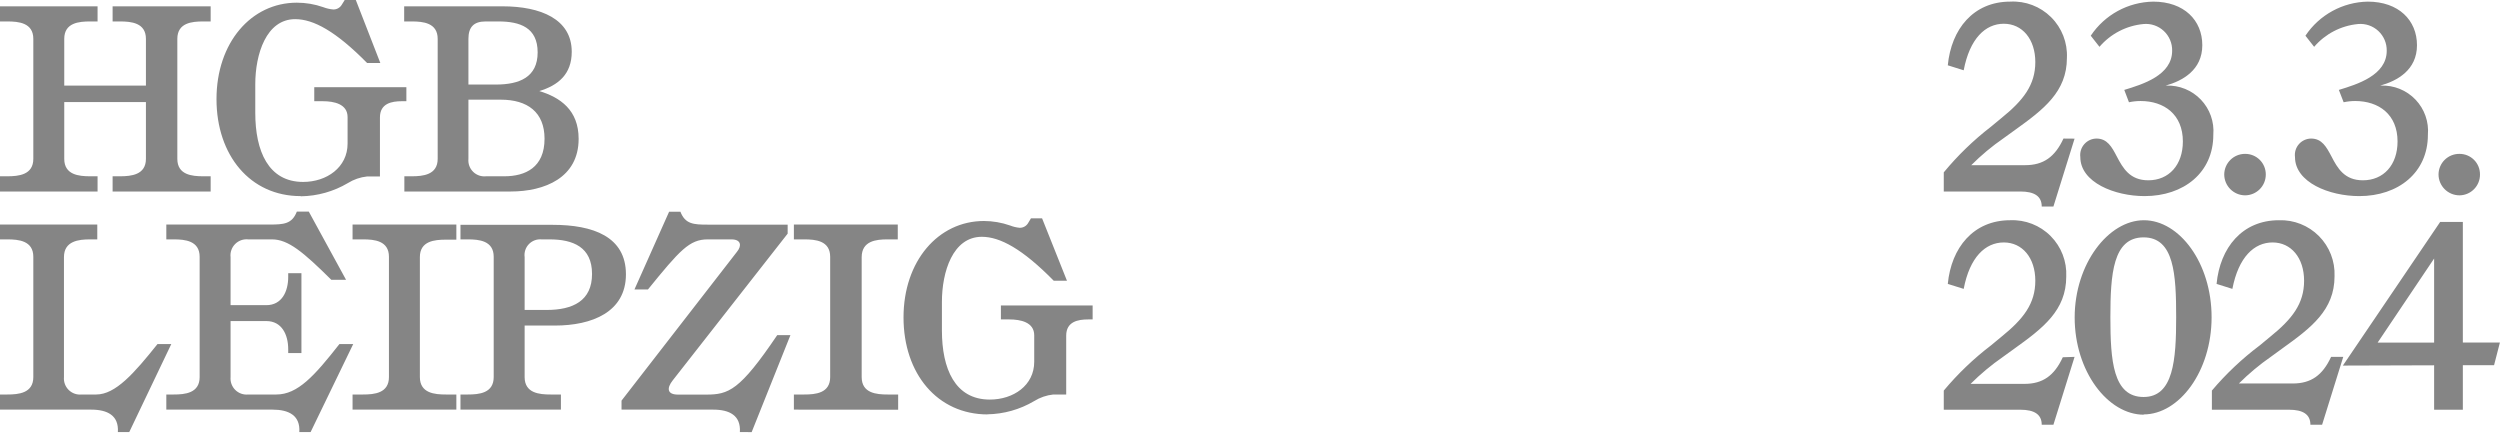
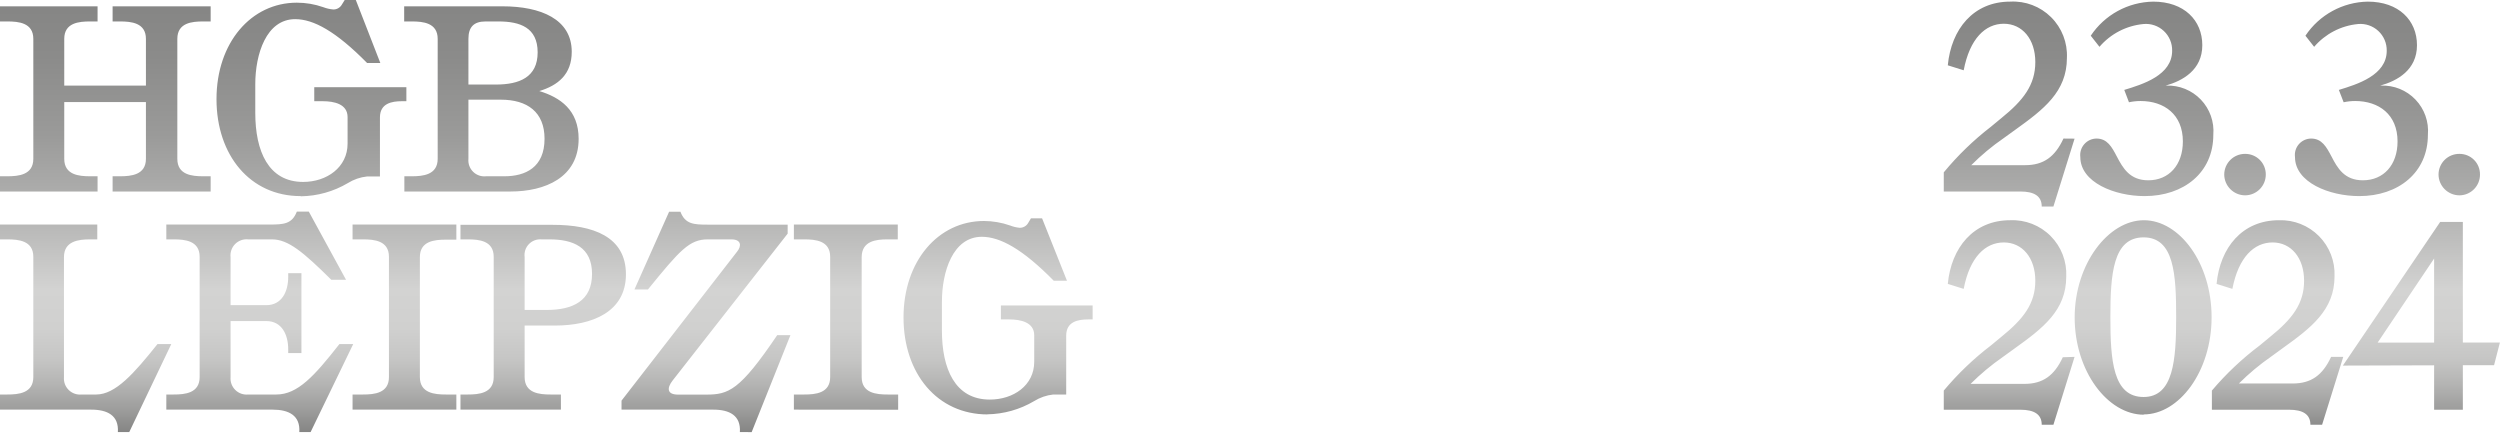
<svg xmlns="http://www.w3.org/2000/svg" id="Ebene_1" data-name="Ebene 1" viewBox="0 0 261.09 45.12">
  <defs>
-     <style>.cls-1{fill:#858585;}</style>
+     <style>.cls-1{fill:url(#Unbenannter_Verlauf_57);}</style>
+     <linearGradient id="Unbenannter_Verlauf_57" x1="130.54" y1="45.12" x2="130.54" gradientUnits="userSpaceOnUse">
+       <stop offset="0" stop-color="#858584" />
+       <stop offset="0.05" stop-color="#9c9c9b" />
+       <stop offset="0.11" stop-color="#b4b4b3" />
+       <stop offset="0.17" stop-color="#c6c6c5" />
+       <stop offset="0.24" stop-color="#d0d0cf" />
+       <stop offset="0.33" stop-color="#d3d3d2" />
+       <stop offset="0.5" stop-color="#b4b4b3" />
+       <stop offset="0.69" stop-color="#9a9a99" />
+       <stop offset="0.87" stop-color="#8b8b8a" />
+       <stop offset="1" stop-color="#858584" />
+     </linearGradient>
  </defs>
-   <path class="cls-1" d="M103.1,43.27A9.91,9.91,0,0,0,108,41.89a4.73,4.73,0,0,1,2-.69h1.35V35.05c0-1.47,1.24-1.69,2.29-1.69h.47V31.9h-9.58v1.46h.88c1.16,0,2.6.28,2.6,1.66v2.76c0,2.48-2.18,3.95-4.64,3.95-3.64,0-5-3.23-5-7.21v-3c0-3.12,1.13-6.79,4.17-6.79,1.9,0,4.25,1.27,7.51,4.59h1.38l-2.6-6.52h-1.16l-.3.5a1,1,0,0,1-.88.49,3.69,3.69,0,0,1-1-.24,8.35,8.35,0,0,0-2.73-.47c-4.78,0-8.4,4.19-8.4,10.07s3.54,10.13,8.78,10.13m-9.34-.49V41.2h-1.1c-1.16,0-2.71-.13-2.71-1.82V26.85C90,25.16,91.5,25,92.66,25h1.1V23.45H82.91V25H84c1.16,0,2.7.13,2.7,1.82V39.38c0,1.69-1.54,1.82-2.7,1.82H82.91v1.58Zm-15.3,2.34L82.55,35H81.17c-3.92,5.8-5.08,6.21-7.43,6.21H70.81c-1.13,0-1.21-.66-.55-1.49l12-15.32v-.94H73.91c-1.47,0-2.35-.05-2.85-1.35H69.88l-3.62,8.12h1.41C71,26.13,72,25,73.91,25h2.48c1,0,1.1.66.58,1.29L64.91,41.84v.94h9.58c1.68,0,2.89.6,2.78,2.34ZM54.79,26.85A1.64,1.64,0,0,1,56.56,25h.83c2.46,0,4.44.8,4.44,3.61s-2,3.76-4.74,3.76h-2.3ZM57.94,34c3.89,0,7.43-1.41,7.43-5.35s-3.43-5.17-7.65-5.17H48.09V25h.77c1.16,0,2.7.13,2.7,1.82V39.38c0,1.69-1.54,1.82-2.7,1.82h-.77v1.58H58.58V41.2H57.5c-1.16,0-2.71-.13-2.71-1.82V34ZM47.66,42.78V41.2h-1.1c-1.16,0-2.71-.13-2.71-1.82V26.85c0-1.69,1.55-1.82,2.71-1.82h1.1V23.45H36.82V25h1.1c1.16,0,2.7.13,2.7,1.82V39.38c0,1.69-1.54,1.82-2.7,1.82h-1.1v1.58ZM35.45,35.93c-2.62,3.34-4.36,5.27-6.59,5.27H25.93a1.68,1.68,0,0,1-1.85-1.82V33.53h3.73c1.63,0,2.29,1.43,2.29,2.95v.39h1.38V28.53H30.1v.39c0,1.52-.66,2.95-2.29,2.95H24.08v-5A1.68,1.68,0,0,1,25.93,25h2.48c1.69,0,3.26,1.32,6.19,4.22h1.54L32.25,22.1H31c-.5,1.3-1.38,1.35-2.85,1.35H17.37V25h.78c1.15,0,2.7.13,2.7,1.82V39.38c0,1.69-1.55,1.82-2.7,1.82h-.78v1.58h11.1c1.68,0,2.9.6,2.79,2.34h1.18l4.45-9.19Zm-19,0C14,39,12.06,41.2,10.05,41.2H8.53a1.68,1.68,0,0,1-1.85-1.82V26.85C6.68,25.16,8.23,25,9.39,25h.77V23.45H0V25H.77c1.16,0,2.71.13,2.71,1.82V39.38c0,1.69-1.55,1.82-2.71,1.82H0v1.58H9.52c1.69,0,2.9.6,2.79,2.34H13.5l4.39-9.19Z" />
-   <path class="cls-1" d="M50.77,18.41a1.67,1.67,0,0,1-1.85-1.82V10.41h3.39c2.76,0,4.56,1.29,4.56,4.08,0,3-2,3.92-4.2,3.92ZM48.92,4.06c0-1.22.55-1.82,1.79-1.82h1.35c2.24,0,4.09.63,4.09,3.23s-1.91,3.36-4.36,3.36H48.92Zm7.37,5.46c2-.6,3.42-1.76,3.42-4.11C59.71,2,56.48.66,52.48.66H42.21V2.24H43c1.16,0,2.71.13,2.71,1.82V16.59c0,1.68-1.55,1.82-2.71,1.82h-.77V20H53.33c3.56,0,7.1-1.44,7.1-5.5,0-3-1.91-4.33-4.14-5m-24.87,11a9.9,9.9,0,0,0,4.91-1.38,4.73,4.73,0,0,1,2-.69h1.35V12.26c0-1.47,1.24-1.69,2.29-1.69h.47V9.11H32.82v1.46h.89c1.16,0,2.59.28,2.59,1.66V15c0,2.48-2.18,4-4.64,4-3.64,0-5-3.23-5-7.21v-3c0-3.12,1.14-6.79,4.17-6.79,1.91,0,4.25,1.27,7.51,4.58h1.38L37.16,0H36l-.31.5a1,1,0,0,1-.88.49A3.85,3.85,0,0,1,33.76.75,8.3,8.3,0,0,0,31,.28c-4.78,0-8.39,4.19-8.39,10.07s3.53,10.13,8.78,10.13M22,2.24V.66H11.76V2.24h.77c1.16,0,2.71.13,2.71,1.82V8.94H6.71V4.06c0-1.69,1.54-1.82,2.7-1.82h.78V.66H0V2.24H.77c1.16,0,2.71.13,2.71,1.82V16.59c0,1.68-1.55,1.82-2.71,1.82H0V20H10.19V18.41H9.41c-1.16,0-2.7-.14-2.7-1.82V10.66h8.53v5.93c0,1.68-1.55,1.82-2.71,1.82h-.77V20H22V18.41h-.78c-1.16,0-2.7-.14-2.7-1.82V4.06c0-1.69,1.54-1.82,2.7-1.82Z" />
-   <path class="cls-1" d="M254.21,27v8.78h-5.9Zm0,11.15v4.64h3V38.14h3.26l.61-2.37h-3.87V23.18h-2.37l-10.16,15Zm-10.76-.88c-.89,1.93-2.1,2.78-4,2.78h-5.63a24.71,24.71,0,0,1,3.37-2.81l1.18-.86c3-2.15,5.44-4,5.44-7.53A5.62,5.62,0,0,0,238,23c-3.83,0-6.15,2.87-6.51,6.65l1.65.52c.64-3.31,2.27-4.85,4.2-4.85s3.29,1.6,3.29,4-1.25,4-3.54,5.85l-1.1.91A30.72,30.72,0,0,0,231,40.79v2h8.06c1.46,0,2.23.49,2.23,1.57h1.22l2.21-7.09Zm-19.58,4.19c-3.2,0-3.47-3.81-3.47-8.33s.27-8.34,3.47-8.34,3.4,3.89,3.4,8.34-.28,8.33-3.4,8.33m0,1.82c3.7,0,7.1-4.47,7.1-10.15S227.6,23,223.9,23s-7.23,4.55-7.23,10.16,3.45,10.15,7.23,10.15m-8.47-6c-.89,1.93-2.1,2.78-4,2.78h-5.63a24.71,24.71,0,0,1,3.37-2.81l1.19-.86c3-2.15,5.43-4,5.43-7.53A5.62,5.62,0,0,0,209.93,23c-3.83,0-6.15,2.87-6.51,6.65l1.66.52c.63-3.31,2.26-4.85,4.19-4.85s3.29,1.6,3.29,4-1.25,4-3.54,5.85l-1.1.91A30.72,30.72,0,0,0,203,40.79v2H211c1.46,0,2.23.49,2.23,1.57h1.22l2.21-7.09Z" />
-   <path class="cls-1" d="M256.89,20.4A2.16,2.16,0,0,0,259,18.22a2.13,2.13,0,0,0-2.15-2.15,2.16,2.16,0,0,0-2.18,2.15,2.19,2.19,0,0,0,2.18,2.18M248.58,8.94c1.77-.49,3.84-1.62,3.84-4.22S250.51.17,247.28.17a8,8,0,0,0-6.51,3.56l.91,1.16a6.9,6.9,0,0,1,4.58-2.38,2.75,2.75,0,0,1,3,2.79c0,2.57-3.1,3.51-5,4.09l.5,1.29a5.61,5.61,0,0,1,1.21-.13c2.46,0,4.42,1.4,4.42,4.22,0,2.46-1.46,4.06-3.62,4.06-1.93,0-2.65-1.27-3.28-2.49-.53-1-1-1.87-2.13-1.87a1.71,1.71,0,0,0-1.68,1.93c0,2.65,3.59,4.08,6.71,4.08,4.08,0,7.17-2.45,7.17-6.4a4.74,4.74,0,0,0-4.91-5.14M234.47,20.4a2.17,2.17,0,0,0,2.16-2.18,2.14,2.14,0,0,0-2.16-2.15,2.17,2.17,0,0,0-2.18,2.15,2.19,2.19,0,0,0,2.18,2.18m-8.3-11.46c1.76-.49,3.83-1.62,3.83-4.22S228.1.17,224.87.17a8,8,0,0,0-6.52,3.56l.91,1.16a6.9,6.9,0,0,1,4.59-2.38,2.74,2.74,0,0,1,3,2.79c0,2.57-3.09,3.51-5,4.09l.49,1.29a5.71,5.71,0,0,1,1.22-.13c2.45,0,4.41,1.4,4.41,4.22,0,2.46-1.46,4.06-3.61,4.06-1.93,0-2.65-1.27-3.29-2.49-.52-1-1-1.87-2.12-1.87a1.72,1.72,0,0,0-1.69,1.93c0,2.65,3.59,4.08,6.71,4.08,4.09,0,7.18-2.45,7.18-6.4a4.75,4.75,0,0,0-4.91-5.14m-10.74,5.53c-.89,1.93-2.1,2.78-4,2.78h-5.63a24,24,0,0,1,3.37-2.81l1.19-.86c3-2.15,5.43-4,5.43-7.53A5.62,5.62,0,0,0,209.93.17c-3.83,0-6.15,2.87-6.51,6.65l1.66.52c.63-3.31,2.26-4.86,4.19-4.86s3.29,1.61,3.29,4-1.25,4-3.54,5.85l-1.1.91A30.72,30.72,0,0,0,203,18v2H211c1.46,0,2.23.49,2.23,1.57h1.22l2.21-7.09Z" />
+   <path class="cls-1" d="M103.1,43.27A9.91,9.91,0,0,0,108,41.89a4.73,4.73,0,0,1,2-.69h1.35V35.05c0-1.47,1.24-1.69,2.29-1.69h.47V31.9h-9.58v1.46h.88c1.16,0,2.6.28,2.6,1.66v2.76c0,2.48-2.18,3.95-4.64,3.95-3.64,0-5-3.23-5-7.21v-3c0-3.12,1.13-6.79,4.17-6.79,1.9,0,4.25,1.27,7.51,4.59h1.38l-2.6-6.52h-1.16l-.3.5a1,1,0,0,1-.88.49,3.69,3.69,0,0,1-1-.24,8.35,8.35,0,0,0-2.73-.47c-4.78,0-8.4,4.19-8.4,10.07s3.54,10.13,8.78,10.13m-9.34-.49V41.2h-1.1c-1.16,0-2.71-.13-2.71-1.82V26.85C90,25.16,91.5,25,92.66,25h1.1V23.45H82.91V25H84c1.16,0,2.7.13,2.7,1.82V39.38c0,1.69-1.54,1.82-2.7,1.82H82.91v1.58Zm-15.3,2.34L82.55,35H81.17c-3.92,5.8-5.08,6.21-7.43,6.21H70.81c-1.13,0-1.21-.66-.55-1.49l12-15.32v-.94H73.91c-1.47,0-2.35-.05-2.85-1.35H69.88l-3.62,8.12h1.41C71,26.13,72,25,73.91,25h2.48c1,0,1.1.66.58,1.29L64.91,41.84v.94h9.58c1.68,0,2.89.6,2.78,2.34ZM54.79,26.85A1.64,1.64,0,0,1,56.56,25h.83c2.46,0,4.44.8,4.44,3.61s-2,3.76-4.74,3.76h-2.3ZM57.94,34c3.89,0,7.43-1.41,7.43-5.35s-3.43-5.17-7.65-5.17H48.09V25h.77c1.16,0,2.7.13,2.7,1.82V39.38c0,1.69-1.54,1.82-2.7,1.82h-.77v1.58H58.58V41.2H57.5c-1.16,0-2.71-.13-2.71-1.82V34ZM47.66,42.78V41.2h-1.1c-1.16,0-2.71-.13-2.71-1.82V26.85c0-1.69,1.55-1.82,2.71-1.82h1.1V23.45H36.82V25h1.1c1.16,0,2.7.13,2.7,1.82V39.38c0,1.69-1.54,1.82-2.7,1.82h-1.1v1.58ZM35.45,35.93c-2.62,3.34-4.36,5.27-6.59,5.27H25.93a1.68,1.68,0,0,1-1.85-1.82V33.53h3.73c1.63,0,2.29,1.43,2.29,2.95v.39h1.38V28.53H30.1v.39c0,1.52-.66,2.95-2.29,2.95H24.08v-5A1.68,1.68,0,0,1,25.93,25h2.48c1.69,0,3.26,1.32,6.19,4.22h1.54L32.25,22.1H31c-.5,1.3-1.38,1.35-2.85,1.35H17.37V25h.78c1.15,0,2.7.13,2.7,1.82V39.38c0,1.69-1.55,1.82-2.7,1.82h-.78v1.58h11.1c1.68,0,2.9.6,2.79,2.34h1.18l4.45-9.19Zm-19,0C14,39,12.06,41.2,10.05,41.2H8.53a1.68,1.68,0,0,1-1.85-1.82V26.85C6.68,25.16,8.23,25,9.39,25h.77V23.45H0V25H.77c1.16,0,2.71.13,2.71,1.82V39.38c0,1.69-1.55,1.82-2.71,1.82H0v1.58H9.52c1.69,0,2.9.6,2.79,2.34H13.5l4.39-9.19ZM50.77,18.41a1.67,1.67,0,0,1-1.85-1.82V10.41h3.39c2.76,0,4.56,1.29,4.56,4.08,0,3-2,3.92-4.2,3.92ZM48.92,4.06c0-1.22.55-1.82,1.79-1.82h1.35c2.24,0,4.09.63,4.09,3.23s-1.91,3.36-4.36,3.36H48.92Zm7.37,5.46c2-.6,3.42-1.76,3.42-4.11C59.71,2,56.48.66,52.48.66H42.21V2.24H43c1.16,0,2.71.13,2.71,1.82V16.59c0,1.68-1.55,1.82-2.71,1.82h-.77V20H53.33c3.56,0,7.1-1.44,7.1-5.5,0-3-1.91-4.33-4.14-5m-24.87,11a9.9,9.9,0,0,0,4.91-1.38,4.73,4.73,0,0,1,2-.69h1.35V12.26c0-1.47,1.24-1.69,2.29-1.69h.47V9.11H32.82v1.46h.89c1.16,0,2.59.28,2.59,1.66V15c0,2.48-2.18,4-4.64,4-3.64,0-5-3.23-5-7.21v-3c0-3.12,1.14-6.79,4.17-6.79,1.91,0,4.25,1.27,7.51,4.58h1.38L37.16,0H36l-.31.5a1,1,0,0,1-.88.49A3.85,3.85,0,0,1,33.76.75,8.3,8.3,0,0,0,31,.28c-4.78,0-8.39,4.19-8.39,10.07s3.53,10.13,8.78,10.13M22,2.24V.66H11.76V2.24h.77c1.16,0,2.71.13,2.71,1.82V8.94H6.71V4.06c0-1.69,1.54-1.82,2.7-1.82h.78V.66H0V2.24H.77c1.16,0,2.71.13,2.71,1.82V16.59c0,1.68-1.55,1.82-2.71,1.82H0V20H10.19V18.41H9.41c-1.16,0-2.7-.14-2.7-1.82V10.66h8.53v5.93c0,1.68-1.55,1.82-2.71,1.82h-.77V20H22V18.41h-.78c-1.16,0-2.7-.14-2.7-1.82V4.06c0-1.69,1.54-1.82,2.7-1.82ZM254.21,27v8.78h-5.9Zm0,11.15v4.64h3V38.14h3.26l.61-2.37h-3.87V23.18h-2.37l-10.16,15Zm-10.76-.88c-.89,1.93-2.1,2.78-4,2.78h-5.63a24.71,24.71,0,0,1,3.37-2.81l1.18-.86c3-2.15,5.44-4,5.44-7.53A5.62,5.62,0,0,0,238,23c-3.83,0-6.15,2.87-6.51,6.65l1.65.52c.64-3.31,2.27-4.85,4.2-4.85s3.29,1.6,3.29,4-1.25,4-3.54,5.85l-1.1.91A30.72,30.72,0,0,0,231,40.79v2h8.06c1.46,0,2.23.49,2.23,1.57h1.22l2.21-7.09Zm-19.58,4.19c-3.2,0-3.47-3.81-3.47-8.33s.27-8.34,3.47-8.34,3.4,3.89,3.4,8.34-.28,8.33-3.4,8.33m0,1.82c3.7,0,7.1-4.47,7.1-10.15S227.6,23,223.9,23s-7.23,4.55-7.23,10.16,3.45,10.15,7.23,10.15m-8.47-6c-.89,1.93-2.1,2.78-4,2.78h-5.63a24.71,24.71,0,0,1,3.37-2.81l1.19-.86c3-2.15,5.43-4,5.43-7.53A5.62,5.62,0,0,0,209.93,23c-3.83,0-6.15,2.87-6.51,6.65l1.66.52c.63-3.31,2.26-4.85,4.19-4.85s3.29,1.6,3.29,4-1.25,4-3.54,5.85l-1.1.91A30.72,30.72,0,0,0,203,40.79v2H211c1.46,0,2.23.49,2.23,1.57h1.22l2.21-7.09ZM256.89,20.4A2.16,2.16,0,0,0,259,18.22a2.13,2.13,0,0,0-2.15-2.15,2.16,2.16,0,0,0-2.18,2.15,2.19,2.19,0,0,0,2.18,2.18M248.58,8.94c1.77-.49,3.84-1.62,3.84-4.22S250.51.17,247.28.17a8,8,0,0,0-6.51,3.56l.91,1.16a6.9,6.9,0,0,1,4.58-2.38,2.75,2.75,0,0,1,3,2.79c0,2.57-3.1,3.51-5,4.09l.5,1.29a5.61,5.61,0,0,1,1.21-.13c2.46,0,4.42,1.4,4.42,4.22,0,2.46-1.46,4.06-3.62,4.06-1.93,0-2.65-1.27-3.28-2.49-.53-1-1-1.87-2.13-1.87a1.71,1.71,0,0,0-1.68,1.93c0,2.65,3.59,4.08,6.71,4.08,4.08,0,7.17-2.45,7.17-6.4a4.74,4.74,0,0,0-4.91-5.14M234.47,20.4a2.17,2.17,0,0,0,2.16-2.18,2.14,2.14,0,0,0-2.16-2.15,2.17,2.17,0,0,0-2.18,2.15,2.19,2.19,0,0,0,2.18,2.18m-8.3-11.46c1.76-.49,3.83-1.62,3.83-4.22S228.1.17,224.87.17a8,8,0,0,0-6.52,3.56l.91,1.16a6.9,6.9,0,0,1,4.59-2.38,2.74,2.74,0,0,1,3,2.79c0,2.57-3.09,3.51-5,4.09l.49,1.29a5.71,5.71,0,0,1,1.22-.13c2.45,0,4.41,1.4,4.41,4.22,0,2.46-1.46,4.06-3.61,4.06-1.93,0-2.65-1.27-3.29-2.49-.52-1-1-1.87-2.12-1.87a1.72,1.72,0,0,0-1.69,1.93c0,2.65,3.59,4.08,6.71,4.08,4.09,0,7.18-2.45,7.18-6.4a4.75,4.75,0,0,0-4.91-5.14m-10.74,5.53c-.89,1.93-2.1,2.78-4,2.78h-5.63a24,24,0,0,1,3.37-2.81l1.19-.86c3-2.15,5.43-4,5.43-7.53A5.62,5.62,0,0,0,209.93.17c-3.83,0-6.15,2.87-6.51,6.65l1.66.52c.63-3.31,2.26-4.86,4.19-4.86s3.29,1.61,3.29,4-1.25,4-3.54,5.85l-1.1.91A30.72,30.72,0,0,0,203,18v2H211c1.46,0,2.23.49,2.23,1.57h1.22l2.21-7.09Z" />
</svg>
